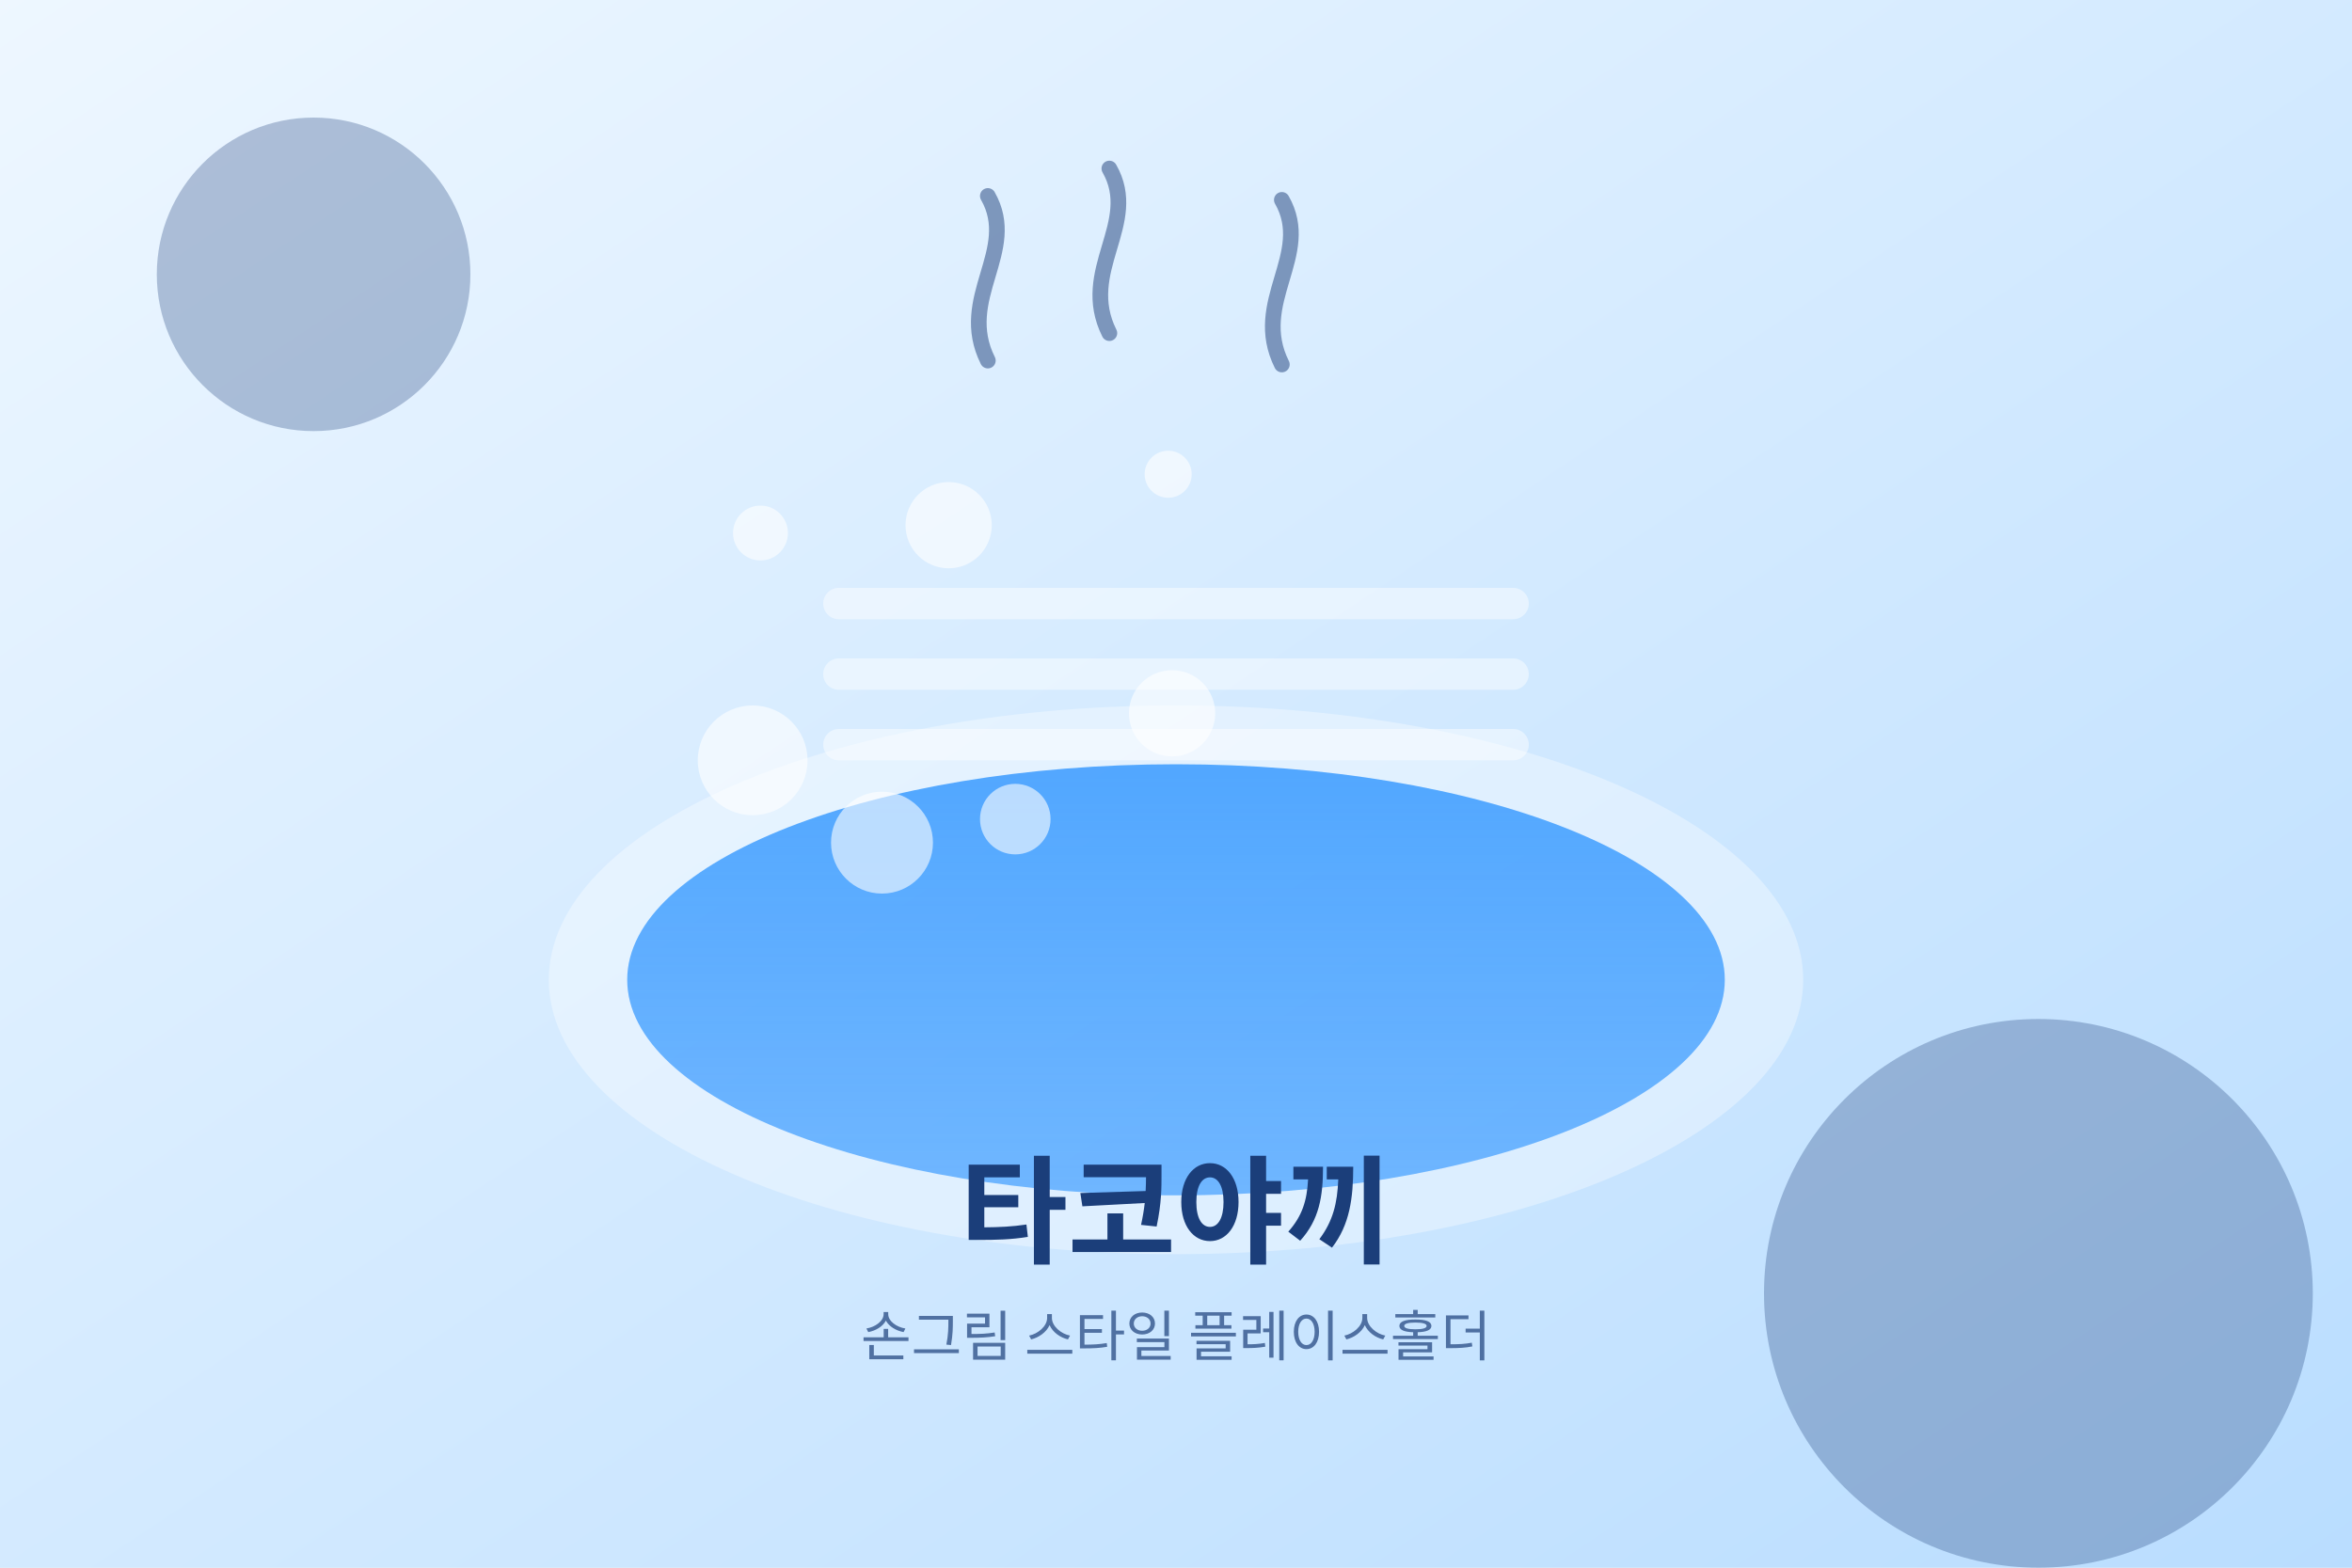
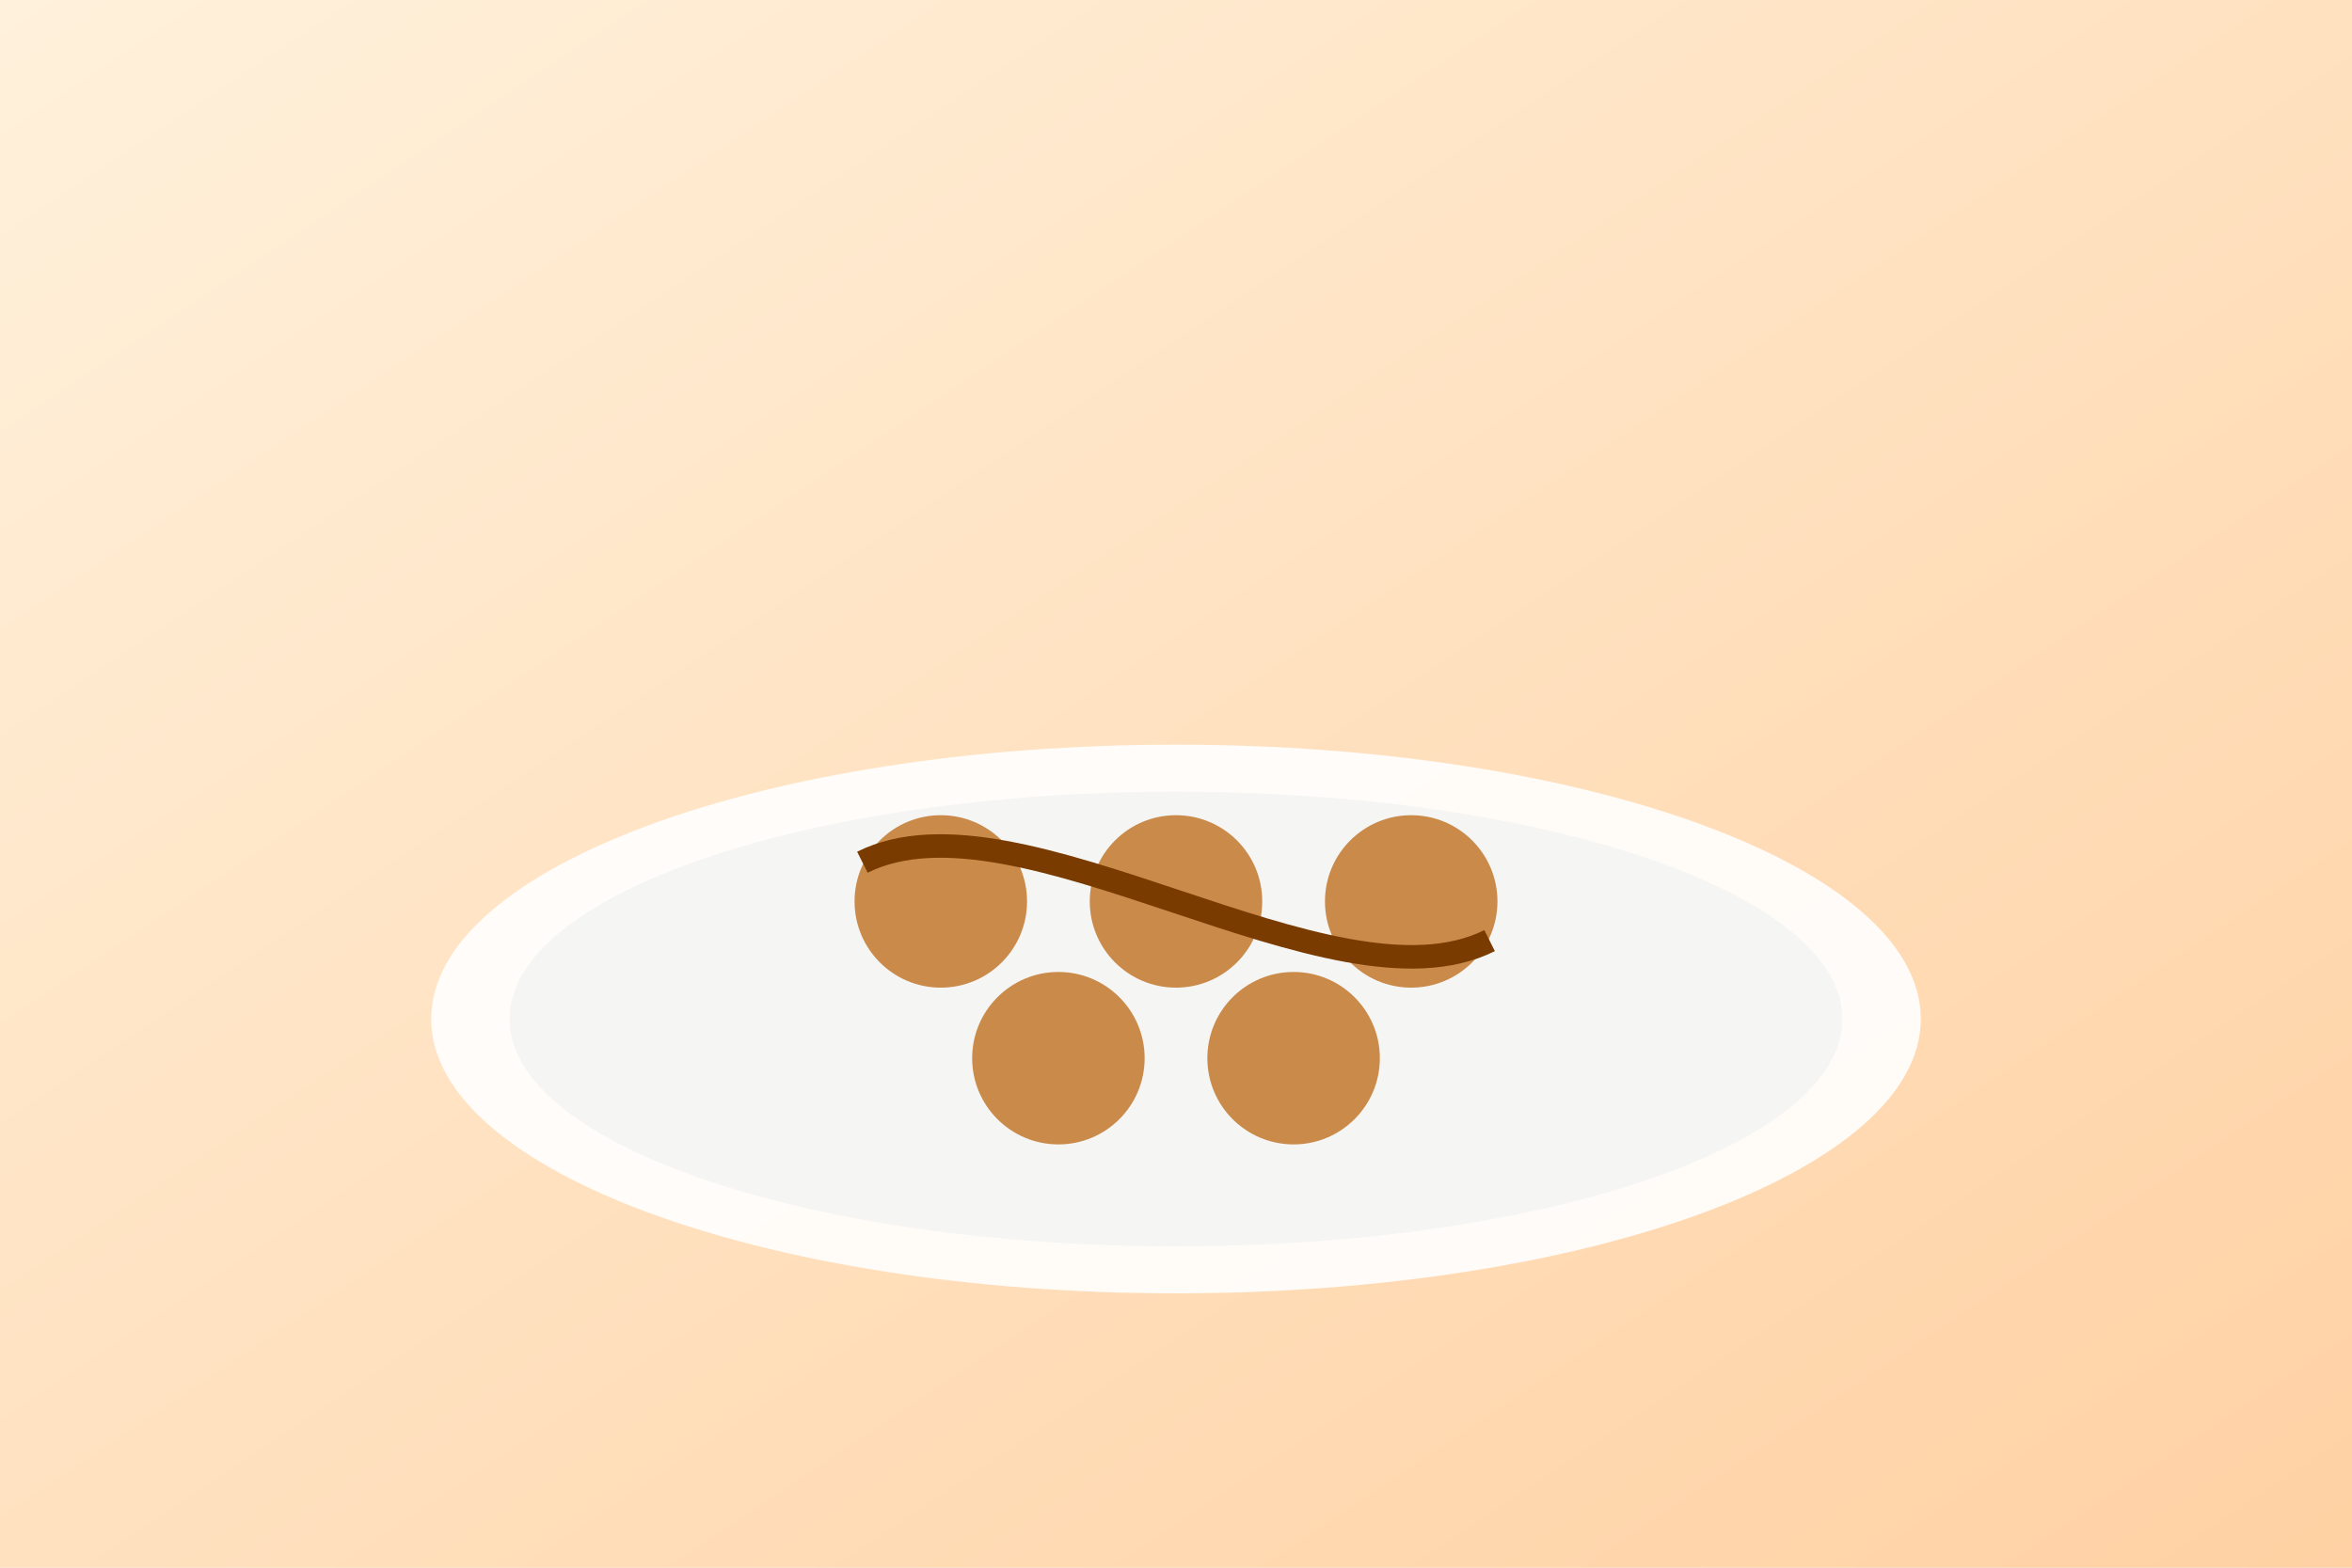
<svg xmlns="http://www.w3.org/2000/svg" width="600" height="400" viewBox="0 0 600 400">
  <defs>
    <linearGradient id="bg" x1="0" y1="0" x2="1" y2="1">
-       <stop offset="0%" stop-color="#eef7ff" />
-       <stop offset="100%" stop-color="#b9ddff" />
+       <stop offset="0%" stop-color="#fff1dc" />
+       <stop offset="100%" stop-color="#ffd1a3" />
    </linearGradient>
-     <linearGradient id="food" x1="0" y1="0" x2="0" y2="1">
-       <stop offset="0%" stop-color="#4aa3ff" stop-opacity="0.95" />
-       <stop offset="100%" stop-color="#4aa3ff" stop-opacity="0.75" />
+     <linearGradient id="bowl" x1="0" y1="0" x2="0" y2="1">
+       <stop offset="0%" stop-color="#ffffff" />
+       <stop offset="100%" stop-color="#e7e7e7" />
    </linearGradient>
  </defs>
  <rect width="100%" height="100%" fill="url(#bg)" />
-   <g opacity="0.3" fill="#1b3e7a">
-     <circle cx="80" cy="70" r="40" />
-     <circle cx="520" cy="330" r="70" />
-   </g>
-   <g fill="none" stroke="#1b3e7a" stroke-width="4" stroke-linecap="round" opacity="0.5">
-     <path d="M252 92 c -8 -16 8 -28 0 -42" />
-     <path d="M283 85 c -8 -16 8 -28 0 -42" />
-     <path d="M327 93 c -8 -16 8 -28 0 -42" />
-   </g>
-   <ellipse cx="300" cy="250" rx="160" ry="70" fill="#ffffff" opacity="0.35" />
-   <ellipse cx="300" cy="250" rx="140" ry="55" fill="url(#food)" />
-   <rect x="210" y="150" width="180" height="8" rx="4" fill="#ffffff" opacity="0.45" />
-   <rect x="210" y="168" width="180" height="8" rx="4" fill="#ffffff" opacity="0.45" />
-   <rect x="210" y="186" width="180" height="8" rx="4" fill="#ffffff" opacity="0.45" />
-   <g fill="#ffffff" opacity="0.6">
-     <circle cx="298" cy="121" r="6" />
-     <circle cx="192" cy="194" r="14" />
-     <circle cx="194" cy="136" r="7" />
-     <circle cx="299" cy="182" r="11" />
-     <circle cx="225" cy="215" r="13" />
-     <circle cx="259" cy="209" r="9" />
-     <circle cx="242" cy="134" r="11" />
-   </g>
-   <g font-family="Pretendard, 'Apple SD Gothic Neo', sans-serif" text-anchor="middle">
-     <text x="300" y="320" font-size="30" fill="#1b3e7a" font-weight="700">타코야끼</text>
-     <text x="300" y="346" font-size="14" fill="#1b3e7a" opacity="0.7">손그림 스타일 플레이스홀더</text>
-   </g>
+   <ellipse cx="300" cy="260" rx="190" ry="70" fill="#ffffff" opacity="0.9" />
+   <ellipse cx="300" cy="260" rx="170" ry="58" fill="#f4f4f4" opacity="0.9" />
+   <circle cx="240" cy="230" r="22" fill="#c98a4a" />
+   <circle cx="300" cy="230" r="22" fill="#c98a4a" />
+   <circle cx="360" cy="230" r="22" fill="#c98a4a" />
+   <circle cx="270" cy="270" r="22" fill="#c98a4a" />
+   <circle cx="330" cy="270" r="22" fill="#c98a4a" />
+   <path d="M220 220 C 260 200, 340 260, 380 240" stroke="#7a3b00" stroke-width="6" fill="none" />
</svg>
